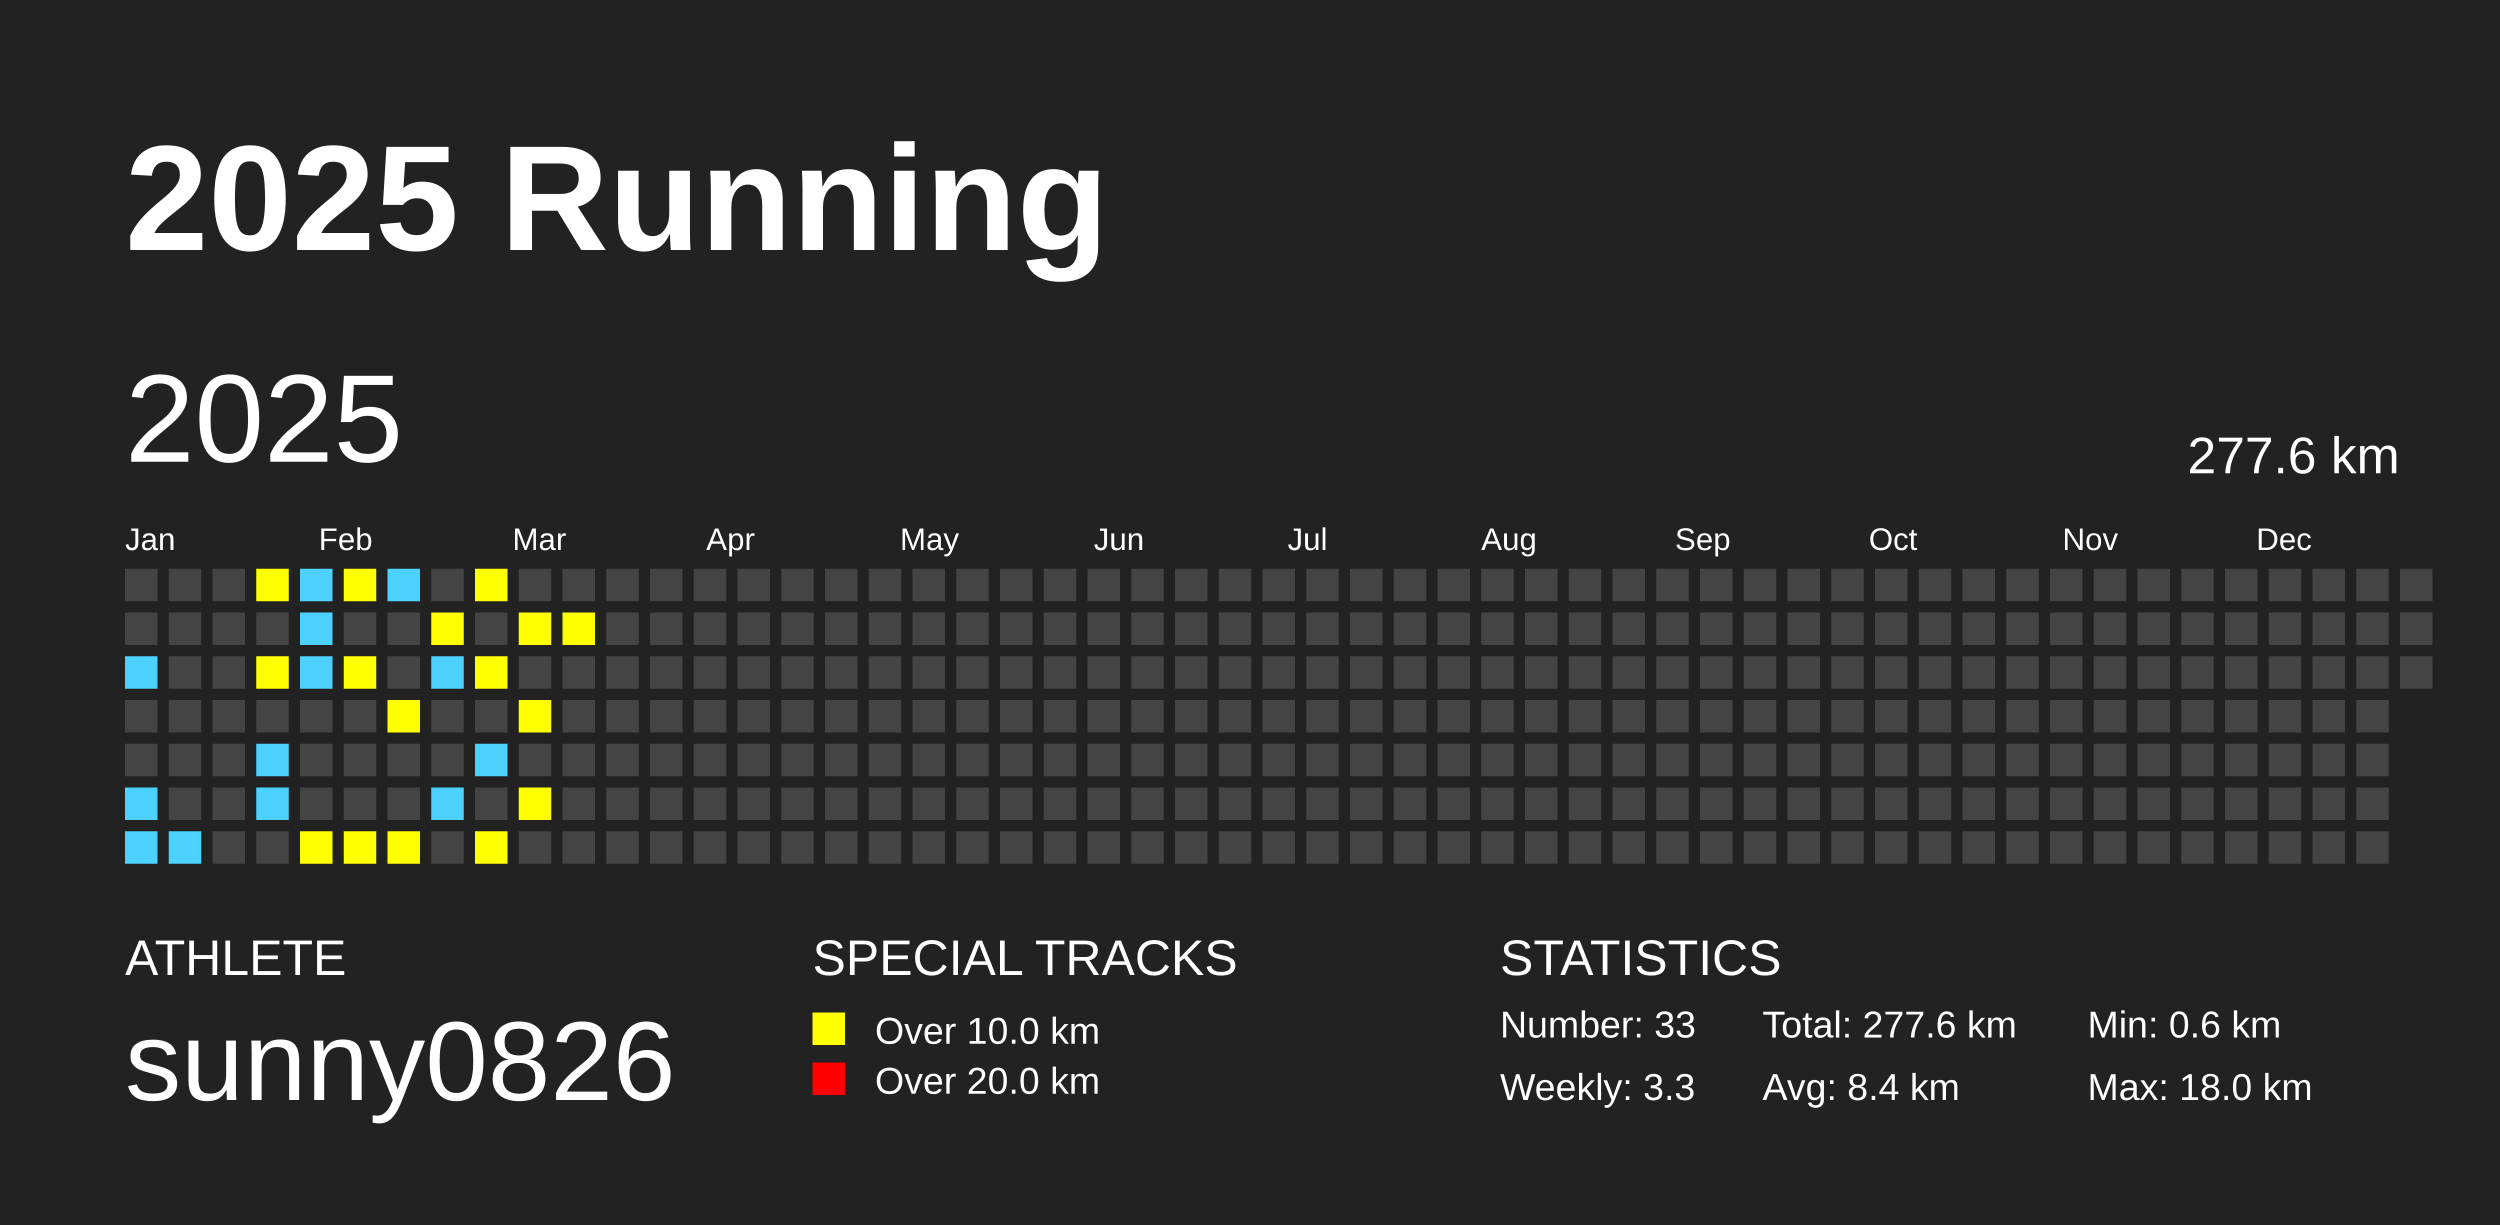
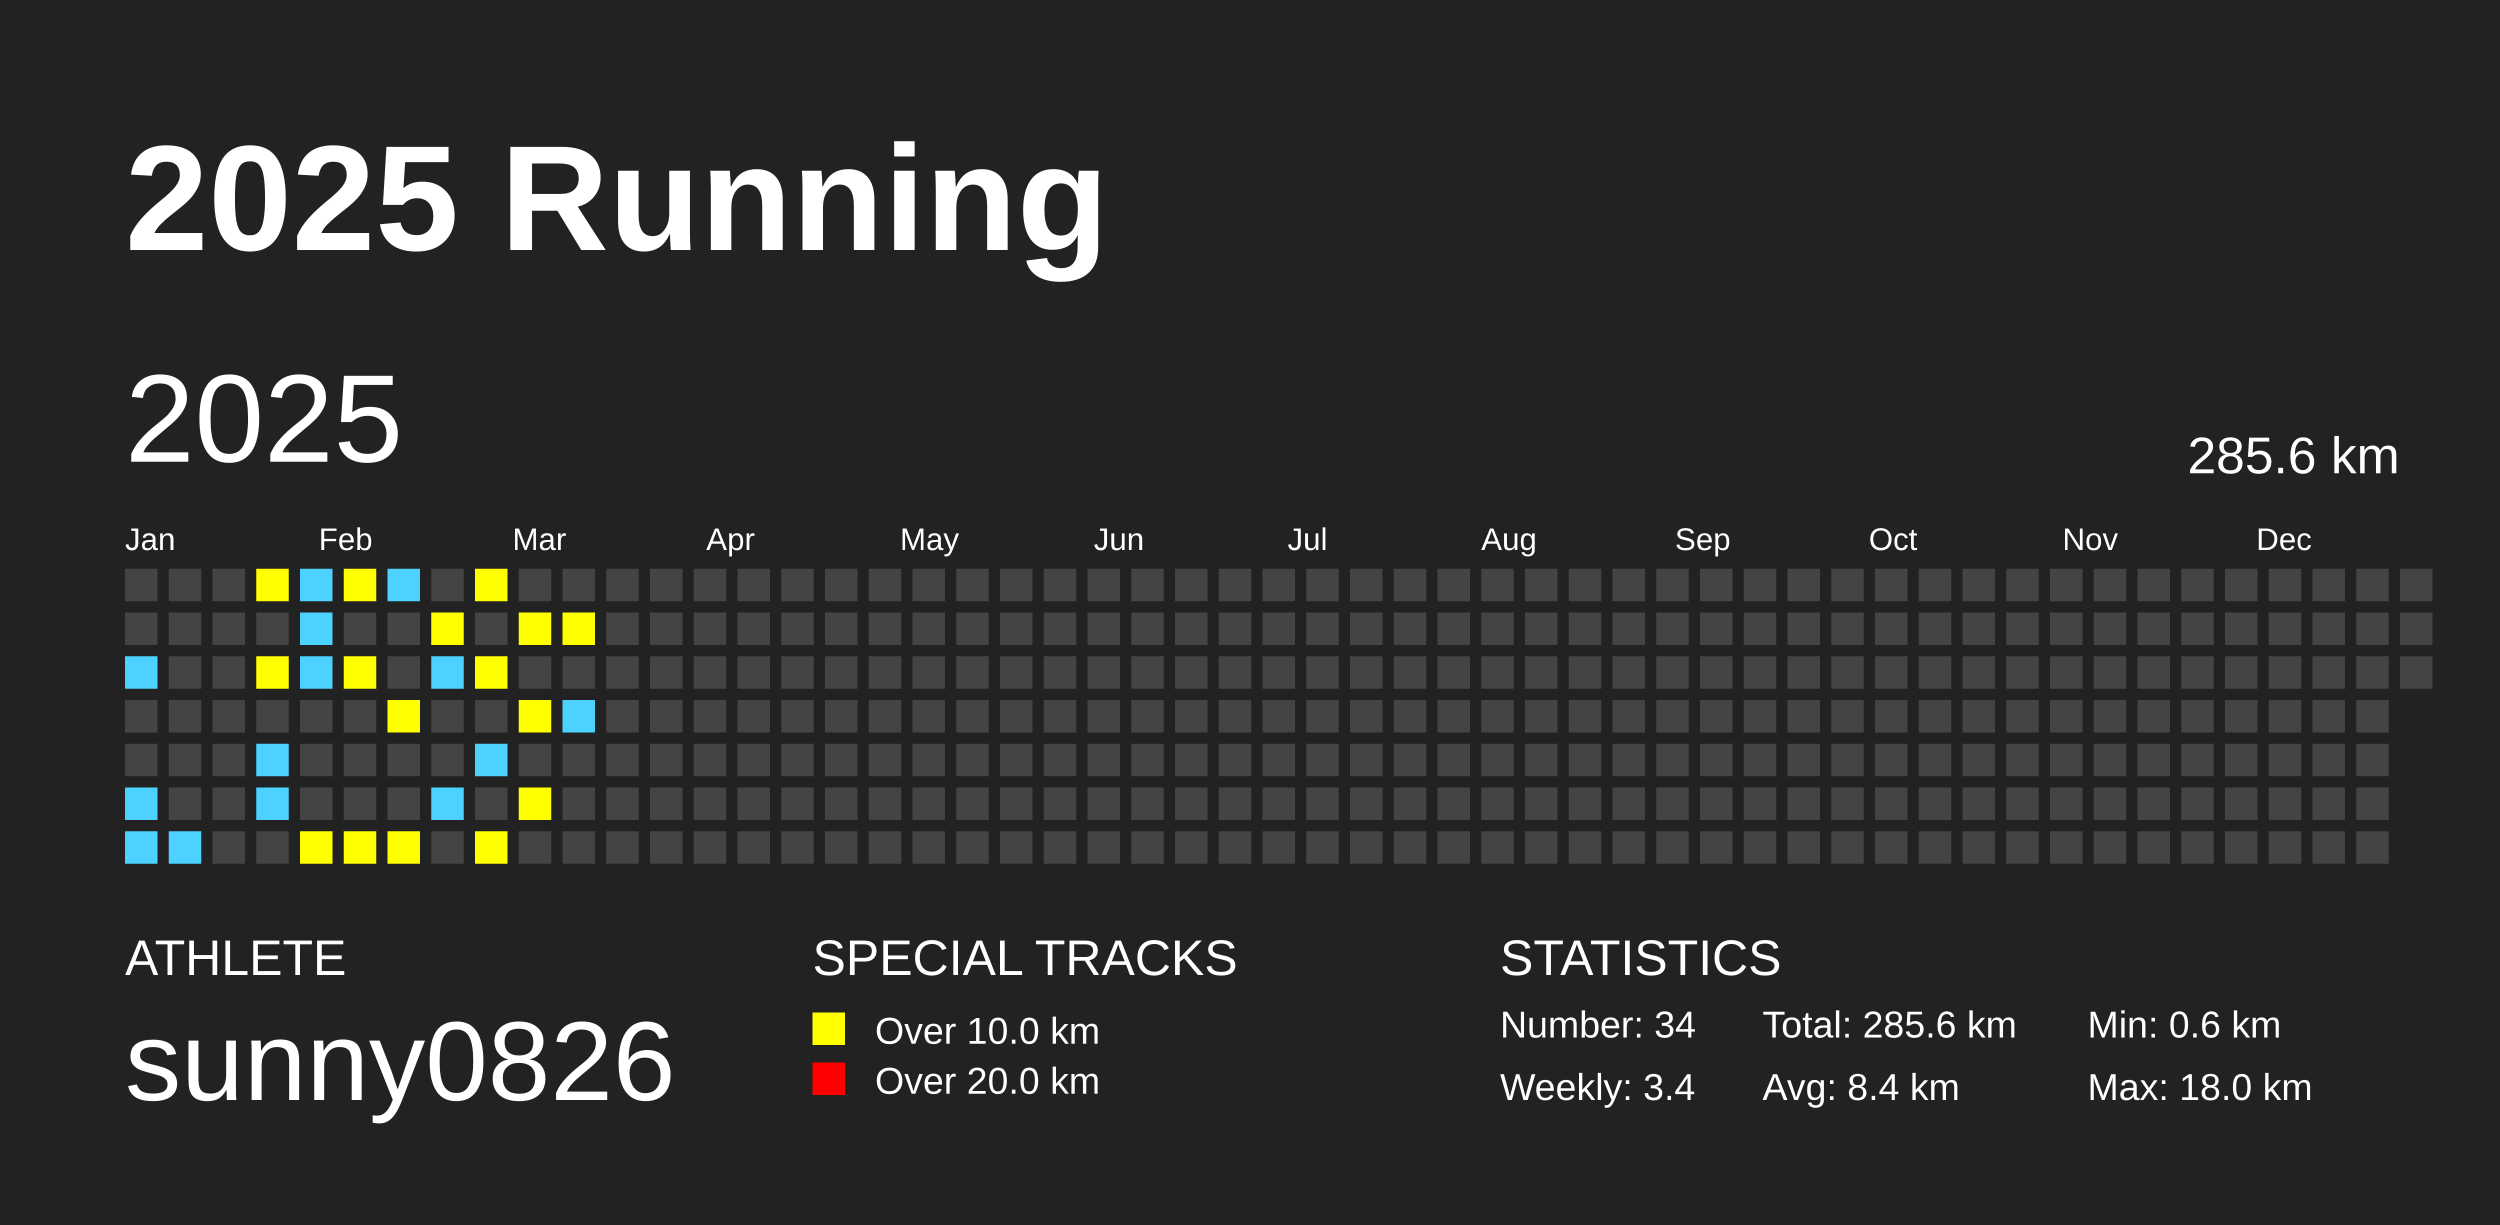
<svg xmlns="http://www.w3.org/2000/svg" baseProfile="full" height="98mm" version="1.1" viewBox="0,0,200,98" width="200mm">
  <defs />
  <rect fill="#222222" height="98" width="200" x="0" y="0" />
  <text fill="#FFFFFF" style="font-size:12px; font-family:Arial; font-weight:bold;" x="10" y="20">2025 Running</text>
  <text fill="#FFFFFF" style="font-size:4px; font-family:Arial" x="10" y="78">ATHLETE</text>
  <text fill="#FFFFFF" style="font-size:9px; font-family:Arial" x="10" y="88">sunny0826</text>
  <text fill="#FFFFFF" style="font-size:4px; font-family:Arial" x="65" y="78">SPECIAL TRACKS</text>
  <rect fill="yellow" height="2.6" width="2.6" x="65" y="81" />
  <text fill="#FFFFFF" style="font-size:3px; font-family:Arial" x="70" y="83.5">Over 10.0 km</text>
  <rect fill="red" height="2.6" width="2.6" x="65" y="85" />
  <text fill="#FFFFFF" style="font-size:3px; font-family:Arial" x="70" y="87.5">Over 20.0 km</text>
  <text fill="#FFFFFF" style="font-size:4px; font-family:Arial" x="120" y="78">STATISTICS</text>
-   <text fill="#FFFFFF" style="font-size:3px; font-family:Arial" x="120" y="83">Number: 33</text>
-   <text fill="#FFFFFF" style="font-size:3px; font-family:Arial" x="120" y="88">Weekly: 3.3</text>
-   <text fill="#FFFFFF" style="font-size:3px; font-family:Arial" x="141" y="83">Total: 277.6 km</text>
+   <text fill="#FFFFFF" style="font-size:3px; font-family:Arial" x="120" y="83">Number: 34</text>
+   <text fill="#FFFFFF" style="font-size:3px; font-family:Arial" x="120" y="88">Weekly: 3.4</text>
+   <text fill="#FFFFFF" style="font-size:3px; font-family:Arial" x="141" y="83">Total: 285.6 km</text>
  <text fill="#FFFFFF" style="font-size:3px; font-family:Arial" x="141" y="88">Avg: 8.4 km</text>
  <text fill="#FFFFFF" style="font-size:3px; font-family:Arial" x="167" y="83">Min: 0.6 km</text>
  <text fill="#FFFFFF" style="font-size:3px; font-family:Arial" x="167" y="88">Max: 18.0 km</text>
  <text dominant-baseline="hanging" fill="#FFFFFF" style="font-size:10.0px; font-family:Arial;" x="10" y="30">2025</text>
-   <text dominant-baseline="hanging" fill="#FFFFFF" style="font-size:4.125px; font-family:Arial;" x="175" y="35">277.6 km</text>
+   <text dominant-baseline="hanging" fill="#FFFFFF" style="font-size:4.125px; font-family:Arial;" x="175" y="35">285.6 km</text>
  <text fill="#FFFFFF" style="font-size:2.5px; font-family:Arial" x="10.0" y="44">Jan</text>
  <text fill="#FFFFFF" style="font-size:2.5px; font-family:Arial" x="25.5" y="44">Feb</text>
  <text fill="#FFFFFF" style="font-size:2.5px; font-family:Arial" x="41.0" y="44">Mar</text>
  <text fill="#FFFFFF" style="font-size:2.5px; font-family:Arial" x="56.5" y="44">Apr</text>
  <text fill="#FFFFFF" style="font-size:2.5px; font-family:Arial" x="72.0" y="44">May</text>
  <text fill="#FFFFFF" style="font-size:2.5px; font-family:Arial" x="87.5" y="44">Jun</text>
  <text fill="#FFFFFF" style="font-size:2.5px; font-family:Arial" x="103.0" y="44">Jul</text>
  <text fill="#FFFFFF" style="font-size:2.5px; font-family:Arial" x="118.5" y="44">Aug</text>
  <text fill="#FFFFFF" style="font-size:2.5px; font-family:Arial" x="134.0" y="44">Sep</text>
  <text fill="#FFFFFF" style="font-size:2.5px; font-family:Arial" x="149.5" y="44">Oct</text>
  <text fill="#FFFFFF" style="font-size:2.5px; font-family:Arial" x="165.0" y="44">Nov</text>
  <text fill="#FFFFFF" style="font-size:2.5px; font-family:Arial" x="180.5" y="44">Dec</text>
  <rect fill="#444444" height="2.6" width="2.6" x="10.0" y="45.5" />
  <rect fill="#444444" height="2.6" width="2.6" x="10.0" y="49.0" />
  <rect fill="#4DD2FF" height="2.6" width="2.6" x="10.0" y="52.5" />
  <rect fill="#444444" height="2.6" width="2.6" x="10.0" y="56.0" />
  <rect fill="#444444" height="2.6" width="2.6" x="10.0" y="59.5" />
  <rect fill="#4DD2FF" height="2.6" width="2.6" x="10.0" y="63.0" />
  <rect fill="#4DD2FF" height="2.6" width="2.6" x="10.0" y="66.5" />
  <rect fill="#444444" height="2.6" width="2.6" x="13.5" y="45.5" />
  <rect fill="#444444" height="2.6" width="2.6" x="13.5" y="49.0" />
  <rect fill="#444444" height="2.6" width="2.6" x="13.5" y="52.5" />
  <rect fill="#444444" height="2.6" width="2.6" x="13.5" y="56.0" />
  <rect fill="#444444" height="2.6" width="2.6" x="13.5" y="59.5" />
  <rect fill="#444444" height="2.6" width="2.6" x="13.5" y="63.0" />
  <rect fill="#4DD2FF" height="2.6" width="2.6" x="13.5" y="66.5" />
  <rect fill="#444444" height="2.6" width="2.6" x="17.0" y="45.5" />
  <rect fill="#444444" height="2.6" width="2.6" x="17.0" y="49.0" />
  <rect fill="#444444" height="2.6" width="2.6" x="17.0" y="52.5" />
  <rect fill="#444444" height="2.6" width="2.6" x="17.0" y="56.0" />
  <rect fill="#444444" height="2.6" width="2.6" x="17.0" y="59.5" />
  <rect fill="#444444" height="2.6" width="2.6" x="17.0" y="63.0" />
  <rect fill="#444444" height="2.6" width="2.6" x="17.0" y="66.5" />
  <rect fill="yellow" height="2.6" width="2.6" x="20.5" y="45.5" />
  <rect fill="#444444" height="2.6" width="2.6" x="20.5" y="49.0" />
  <rect fill="yellow" height="2.6" width="2.6" x="20.5" y="52.5" />
  <rect fill="#444444" height="2.6" width="2.6" x="20.5" y="56.0" />
  <rect fill="#4DD2FF" height="2.6" width="2.6" x="20.5" y="59.5" />
  <rect fill="#4DD2FF" height="2.6" width="2.6" x="20.5" y="63.0" />
  <rect fill="#444444" height="2.6" width="2.6" x="20.5" y="66.5" />
  <rect fill="#4DD2FF" height="2.6" width="2.6" x="24.0" y="45.5" />
  <rect fill="#4DD2FF" height="2.6" width="2.6" x="24.0" y="49.0" />
  <rect fill="#4DD2FF" height="2.6" width="2.6" x="24.0" y="52.5" />
  <rect fill="#444444" height="2.6" width="2.6" x="24.0" y="56.0" />
  <rect fill="#444444" height="2.6" width="2.6" x="24.0" y="59.5" />
  <rect fill="#444444" height="2.6" width="2.6" x="24.0" y="63.0" />
  <rect fill="yellow" height="2.6" width="2.6" x="24.0" y="66.5" />
  <rect fill="yellow" height="2.6" width="2.6" x="27.5" y="45.5" />
  <rect fill="#444444" height="2.6" width="2.6" x="27.5" y="49.0" />
  <rect fill="yellow" height="2.6" width="2.6" x="27.5" y="52.5" />
  <rect fill="#444444" height="2.6" width="2.6" x="27.5" y="56.0" />
  <rect fill="#444444" height="2.6" width="2.6" x="27.5" y="59.5" />
  <rect fill="#444444" height="2.6" width="2.6" x="27.5" y="63.0" />
  <rect fill="yellow" height="2.6" width="2.6" x="27.5" y="66.5" />
  <rect fill="#4DD2FF" height="2.6" width="2.6" x="31.0" y="45.5" />
  <rect fill="#444444" height="2.6" width="2.6" x="31.0" y="49.0" />
  <rect fill="#444444" height="2.6" width="2.6" x="31.0" y="52.5" />
  <rect fill="yellow" height="2.6" width="2.6" x="31.0" y="56.0" />
  <rect fill="#444444" height="2.6" width="2.6" x="31.0" y="59.5" />
  <rect fill="#444444" height="2.6" width="2.6" x="31.0" y="63.0" />
  <rect fill="yellow" height="2.6" width="2.6" x="31.0" y="66.5" />
  <rect fill="#444444" height="2.6" width="2.6" x="34.5" y="45.5" />
  <rect fill="yellow" height="2.6" width="2.6" x="34.5" y="49.0" />
  <rect fill="#4DD2FF" height="2.6" width="2.6" x="34.5" y="52.5" />
  <rect fill="#444444" height="2.6" width="2.6" x="34.5" y="56.0" />
  <rect fill="#444444" height="2.6" width="2.6" x="34.5" y="59.5" />
  <rect fill="#4DD2FF" height="2.6" width="2.6" x="34.5" y="63.0" />
  <rect fill="#444444" height="2.6" width="2.6" x="34.5" y="66.5" />
  <rect fill="yellow" height="2.6" width="2.6" x="38.0" y="45.5" />
  <rect fill="#444444" height="2.6" width="2.6" x="38.0" y="49.0" />
  <rect fill="yellow" height="2.6" width="2.6" x="38.0" y="52.5" />
  <rect fill="#444444" height="2.6" width="2.6" x="38.0" y="56.0" />
  <rect fill="#4DD2FF" height="2.6" width="2.6" x="38.0" y="59.5" />
  <rect fill="#444444" height="2.6" width="2.6" x="38.0" y="63.0" />
  <rect fill="yellow" height="2.6" width="2.6" x="38.0" y="66.5" />
  <rect fill="#444444" height="2.6" width="2.6" x="41.5" y="45.5" />
  <rect fill="yellow" height="2.6" width="2.6" x="41.5" y="49.0" />
  <rect fill="#444444" height="2.6" width="2.6" x="41.5" y="52.5" />
  <rect fill="yellow" height="2.6" width="2.6" x="41.5" y="56.0" />
  <rect fill="#444444" height="2.6" width="2.6" x="41.5" y="59.5" />
  <rect fill="yellow" height="2.6" width="2.6" x="41.5" y="63.0" />
  <rect fill="#444444" height="2.6" width="2.6" x="41.5" y="66.5" />
  <rect fill="#444444" height="2.6" width="2.6" x="45.0" y="45.5" />
  <rect fill="yellow" height="2.6" width="2.6" x="45.0" y="49.0" />
  <rect fill="#444444" height="2.6" width="2.6" x="45.0" y="52.5" />
-   <rect fill="#444444" height="2.6" width="2.6" x="45.0" y="56.0" />
+   <rect fill="#4DD2FF" height="2.6" width="2.6" x="45.0" y="56.0" />
  <rect fill="#444444" height="2.6" width="2.6" x="45.0" y="59.5" />
  <rect fill="#444444" height="2.6" width="2.6" x="45.0" y="63.0" />
  <rect fill="#444444" height="2.6" width="2.6" x="45.0" y="66.5" />
  <rect fill="#444444" height="2.6" width="2.6" x="48.5" y="45.5" />
  <rect fill="#444444" height="2.6" width="2.6" x="48.5" y="49.0" />
  <rect fill="#444444" height="2.6" width="2.6" x="48.5" y="52.5" />
  <rect fill="#444444" height="2.6" width="2.6" x="48.5" y="56.0" />
  <rect fill="#444444" height="2.6" width="2.6" x="48.5" y="59.5" />
  <rect fill="#444444" height="2.6" width="2.6" x="48.5" y="63.0" />
  <rect fill="#444444" height="2.6" width="2.6" x="48.5" y="66.5" />
  <rect fill="#444444" height="2.6" width="2.6" x="52.0" y="45.5" />
  <rect fill="#444444" height="2.6" width="2.6" x="52.0" y="49.0" />
  <rect fill="#444444" height="2.6" width="2.6" x="52.0" y="52.5" />
  <rect fill="#444444" height="2.6" width="2.6" x="52.0" y="56.0" />
  <rect fill="#444444" height="2.6" width="2.6" x="52.0" y="59.5" />
  <rect fill="#444444" height="2.6" width="2.6" x="52.0" y="63.0" />
  <rect fill="#444444" height="2.6" width="2.6" x="52.0" y="66.5" />
  <rect fill="#444444" height="2.6" width="2.6" x="55.5" y="45.5" />
  <rect fill="#444444" height="2.6" width="2.6" x="55.5" y="49.0" />
  <rect fill="#444444" height="2.6" width="2.6" x="55.5" y="52.5" />
  <rect fill="#444444" height="2.6" width="2.6" x="55.5" y="56.0" />
  <rect fill="#444444" height="2.6" width="2.6" x="55.5" y="59.5" />
  <rect fill="#444444" height="2.6" width="2.6" x="55.5" y="63.0" />
  <rect fill="#444444" height="2.6" width="2.6" x="55.5" y="66.5" />
  <rect fill="#444444" height="2.6" width="2.6" x="59.0" y="45.5" />
  <rect fill="#444444" height="2.6" width="2.6" x="59.0" y="49.0" />
  <rect fill="#444444" height="2.6" width="2.6" x="59.0" y="52.5" />
  <rect fill="#444444" height="2.6" width="2.6" x="59.0" y="56.0" />
  <rect fill="#444444" height="2.6" width="2.6" x="59.0" y="59.5" />
  <rect fill="#444444" height="2.6" width="2.6" x="59.0" y="63.0" />
  <rect fill="#444444" height="2.6" width="2.6" x="59.0" y="66.5" />
  <rect fill="#444444" height="2.6" width="2.6" x="62.5" y="45.5" />
  <rect fill="#444444" height="2.6" width="2.6" x="62.5" y="49.0" />
  <rect fill="#444444" height="2.6" width="2.6" x="62.5" y="52.5" />
  <rect fill="#444444" height="2.6" width="2.6" x="62.5" y="56.0" />
  <rect fill="#444444" height="2.6" width="2.6" x="62.5" y="59.5" />
  <rect fill="#444444" height="2.6" width="2.6" x="62.5" y="63.0" />
  <rect fill="#444444" height="2.6" width="2.6" x="62.5" y="66.5" />
  <rect fill="#444444" height="2.6" width="2.6" x="66.0" y="45.5" />
  <rect fill="#444444" height="2.6" width="2.6" x="66.0" y="49.0" />
  <rect fill="#444444" height="2.6" width="2.6" x="66.0" y="52.5" />
  <rect fill="#444444" height="2.6" width="2.6" x="66.0" y="56.0" />
  <rect fill="#444444" height="2.6" width="2.6" x="66.0" y="59.5" />
  <rect fill="#444444" height="2.6" width="2.6" x="66.0" y="63.0" />
  <rect fill="#444444" height="2.6" width="2.6" x="66.0" y="66.5" />
  <rect fill="#444444" height="2.6" width="2.6" x="69.5" y="45.5" />
  <rect fill="#444444" height="2.6" width="2.6" x="69.5" y="49.0" />
  <rect fill="#444444" height="2.6" width="2.6" x="69.5" y="52.5" />
  <rect fill="#444444" height="2.6" width="2.6" x="69.5" y="56.0" />
  <rect fill="#444444" height="2.6" width="2.6" x="69.5" y="59.5" />
  <rect fill="#444444" height="2.6" width="2.6" x="69.5" y="63.0" />
  <rect fill="#444444" height="2.6" width="2.6" x="69.5" y="66.5" />
  <rect fill="#444444" height="2.6" width="2.6" x="73.0" y="45.5" />
  <rect fill="#444444" height="2.6" width="2.6" x="73.0" y="49.0" />
  <rect fill="#444444" height="2.6" width="2.6" x="73.0" y="52.5" />
  <rect fill="#444444" height="2.6" width="2.6" x="73.0" y="56.0" />
  <rect fill="#444444" height="2.6" width="2.6" x="73.0" y="59.5" />
  <rect fill="#444444" height="2.6" width="2.6" x="73.0" y="63.0" />
  <rect fill="#444444" height="2.6" width="2.6" x="73.0" y="66.5" />
  <rect fill="#444444" height="2.6" width="2.6" x="76.5" y="45.5" />
  <rect fill="#444444" height="2.6" width="2.6" x="76.5" y="49.0" />
  <rect fill="#444444" height="2.6" width="2.6" x="76.5" y="52.5" />
  <rect fill="#444444" height="2.6" width="2.6" x="76.5" y="56.0" />
  <rect fill="#444444" height="2.6" width="2.6" x="76.5" y="59.5" />
  <rect fill="#444444" height="2.6" width="2.6" x="76.5" y="63.0" />
  <rect fill="#444444" height="2.6" width="2.6" x="76.5" y="66.5" />
  <rect fill="#444444" height="2.6" width="2.6" x="80.0" y="45.5" />
  <rect fill="#444444" height="2.6" width="2.6" x="80.0" y="49.0" />
  <rect fill="#444444" height="2.6" width="2.6" x="80.0" y="52.5" />
  <rect fill="#444444" height="2.6" width="2.6" x="80.0" y="56.0" />
  <rect fill="#444444" height="2.6" width="2.6" x="80.0" y="59.5" />
  <rect fill="#444444" height="2.6" width="2.6" x="80.0" y="63.0" />
  <rect fill="#444444" height="2.6" width="2.6" x="80.0" y="66.5" />
  <rect fill="#444444" height="2.6" width="2.6" x="83.5" y="45.5" />
  <rect fill="#444444" height="2.6" width="2.6" x="83.5" y="49.0" />
  <rect fill="#444444" height="2.6" width="2.6" x="83.5" y="52.5" />
  <rect fill="#444444" height="2.6" width="2.6" x="83.5" y="56.0" />
  <rect fill="#444444" height="2.6" width="2.6" x="83.5" y="59.5" />
  <rect fill="#444444" height="2.6" width="2.6" x="83.5" y="63.0" />
  <rect fill="#444444" height="2.6" width="2.6" x="83.5" y="66.5" />
  <rect fill="#444444" height="2.6" width="2.6" x="87.0" y="45.5" />
  <rect fill="#444444" height="2.6" width="2.6" x="87.0" y="49.0" />
  <rect fill="#444444" height="2.6" width="2.6" x="87.0" y="52.5" />
  <rect fill="#444444" height="2.6" width="2.6" x="87.0" y="56.0" />
  <rect fill="#444444" height="2.6" width="2.6" x="87.0" y="59.5" />
  <rect fill="#444444" height="2.6" width="2.6" x="87.0" y="63.0" />
  <rect fill="#444444" height="2.6" width="2.6" x="87.0" y="66.5" />
  <rect fill="#444444" height="2.6" width="2.6" x="90.5" y="45.5" />
  <rect fill="#444444" height="2.6" width="2.6" x="90.5" y="49.0" />
  <rect fill="#444444" height="2.6" width="2.6" x="90.5" y="52.5" />
  <rect fill="#444444" height="2.6" width="2.6" x="90.5" y="56.0" />
  <rect fill="#444444" height="2.6" width="2.6" x="90.5" y="59.5" />
  <rect fill="#444444" height="2.6" width="2.6" x="90.5" y="63.0" />
  <rect fill="#444444" height="2.6" width="2.6" x="90.5" y="66.5" />
  <rect fill="#444444" height="2.6" width="2.6" x="94.0" y="45.5" />
  <rect fill="#444444" height="2.6" width="2.6" x="94.0" y="49.0" />
  <rect fill="#444444" height="2.6" width="2.6" x="94.0" y="52.5" />
  <rect fill="#444444" height="2.6" width="2.6" x="94.0" y="56.0" />
  <rect fill="#444444" height="2.6" width="2.6" x="94.0" y="59.5" />
  <rect fill="#444444" height="2.6" width="2.6" x="94.0" y="63.0" />
  <rect fill="#444444" height="2.6" width="2.6" x="94.0" y="66.5" />
  <rect fill="#444444" height="2.6" width="2.6" x="97.5" y="45.5" />
  <rect fill="#444444" height="2.6" width="2.6" x="97.5" y="49.0" />
  <rect fill="#444444" height="2.6" width="2.6" x="97.5" y="52.5" />
  <rect fill="#444444" height="2.6" width="2.6" x="97.5" y="56.0" />
  <rect fill="#444444" height="2.6" width="2.6" x="97.5" y="59.5" />
  <rect fill="#444444" height="2.6" width="2.6" x="97.5" y="63.0" />
  <rect fill="#444444" height="2.6" width="2.6" x="97.5" y="66.5" />
  <rect fill="#444444" height="2.6" width="2.6" x="101.0" y="45.5" />
  <rect fill="#444444" height="2.6" width="2.6" x="101.0" y="49.0" />
  <rect fill="#444444" height="2.6" width="2.6" x="101.0" y="52.5" />
  <rect fill="#444444" height="2.6" width="2.6" x="101.0" y="56.0" />
  <rect fill="#444444" height="2.6" width="2.6" x="101.0" y="59.5" />
  <rect fill="#444444" height="2.6" width="2.6" x="101.0" y="63.0" />
  <rect fill="#444444" height="2.6" width="2.6" x="101.0" y="66.5" />
  <rect fill="#444444" height="2.6" width="2.6" x="104.5" y="45.5" />
  <rect fill="#444444" height="2.6" width="2.6" x="104.5" y="49.0" />
  <rect fill="#444444" height="2.6" width="2.6" x="104.5" y="52.5" />
  <rect fill="#444444" height="2.6" width="2.6" x="104.5" y="56.0" />
  <rect fill="#444444" height="2.6" width="2.6" x="104.5" y="59.5" />
  <rect fill="#444444" height="2.6" width="2.6" x="104.5" y="63.0" />
  <rect fill="#444444" height="2.6" width="2.6" x="104.5" y="66.5" />
  <rect fill="#444444" height="2.6" width="2.6" x="108.0" y="45.5" />
  <rect fill="#444444" height="2.6" width="2.6" x="108.0" y="49.0" />
  <rect fill="#444444" height="2.6" width="2.6" x="108.0" y="52.5" />
  <rect fill="#444444" height="2.6" width="2.6" x="108.0" y="56.0" />
  <rect fill="#444444" height="2.6" width="2.6" x="108.0" y="59.5" />
  <rect fill="#444444" height="2.6" width="2.6" x="108.0" y="63.0" />
  <rect fill="#444444" height="2.6" width="2.6" x="108.0" y="66.5" />
  <rect fill="#444444" height="2.6" width="2.6" x="111.5" y="45.5" />
  <rect fill="#444444" height="2.6" width="2.6" x="111.5" y="49.0" />
  <rect fill="#444444" height="2.6" width="2.6" x="111.5" y="52.5" />
  <rect fill="#444444" height="2.6" width="2.6" x="111.5" y="56.0" />
  <rect fill="#444444" height="2.6" width="2.6" x="111.5" y="59.5" />
  <rect fill="#444444" height="2.6" width="2.6" x="111.5" y="63.0" />
  <rect fill="#444444" height="2.6" width="2.6" x="111.5" y="66.5" />
  <rect fill="#444444" height="2.6" width="2.6" x="115.0" y="45.5" />
  <rect fill="#444444" height="2.6" width="2.6" x="115.0" y="49.0" />
  <rect fill="#444444" height="2.6" width="2.6" x="115.0" y="52.5" />
  <rect fill="#444444" height="2.6" width="2.6" x="115.0" y="56.0" />
  <rect fill="#444444" height="2.6" width="2.6" x="115.0" y="59.5" />
  <rect fill="#444444" height="2.6" width="2.6" x="115.0" y="63.0" />
  <rect fill="#444444" height="2.6" width="2.6" x="115.0" y="66.5" />
  <rect fill="#444444" height="2.6" width="2.6" x="118.5" y="45.5" />
  <rect fill="#444444" height="2.6" width="2.6" x="118.5" y="49.0" />
  <rect fill="#444444" height="2.6" width="2.6" x="118.5" y="52.5" />
  <rect fill="#444444" height="2.6" width="2.6" x="118.5" y="56.0" />
  <rect fill="#444444" height="2.6" width="2.6" x="118.5" y="59.5" />
  <rect fill="#444444" height="2.6" width="2.6" x="118.5" y="63.0" />
  <rect fill="#444444" height="2.6" width="2.6" x="118.5" y="66.5" />
  <rect fill="#444444" height="2.6" width="2.6" x="122.0" y="45.5" />
  <rect fill="#444444" height="2.6" width="2.6" x="122.0" y="49.0" />
  <rect fill="#444444" height="2.6" width="2.6" x="122.0" y="52.5" />
  <rect fill="#444444" height="2.6" width="2.6" x="122.0" y="56.0" />
  <rect fill="#444444" height="2.6" width="2.6" x="122.0" y="59.5" />
  <rect fill="#444444" height="2.6" width="2.6" x="122.0" y="63.0" />
  <rect fill="#444444" height="2.6" width="2.6" x="122.0" y="66.5" />
  <rect fill="#444444" height="2.6" width="2.6" x="125.5" y="45.5" />
  <rect fill="#444444" height="2.6" width="2.6" x="125.5" y="49.0" />
  <rect fill="#444444" height="2.6" width="2.6" x="125.5" y="52.5" />
  <rect fill="#444444" height="2.6" width="2.6" x="125.5" y="56.0" />
  <rect fill="#444444" height="2.6" width="2.6" x="125.5" y="59.5" />
  <rect fill="#444444" height="2.6" width="2.6" x="125.5" y="63.0" />
  <rect fill="#444444" height="2.6" width="2.6" x="125.5" y="66.5" />
  <rect fill="#444444" height="2.6" width="2.6" x="129.0" y="45.5" />
  <rect fill="#444444" height="2.6" width="2.6" x="129.0" y="49.0" />
  <rect fill="#444444" height="2.6" width="2.6" x="129.0" y="52.5" />
  <rect fill="#444444" height="2.6" width="2.6" x="129.0" y="56.0" />
  <rect fill="#444444" height="2.6" width="2.6" x="129.0" y="59.5" />
  <rect fill="#444444" height="2.6" width="2.6" x="129.0" y="63.0" />
  <rect fill="#444444" height="2.6" width="2.6" x="129.0" y="66.5" />
  <rect fill="#444444" height="2.6" width="2.6" x="132.5" y="45.5" />
  <rect fill="#444444" height="2.6" width="2.6" x="132.5" y="49.0" />
  <rect fill="#444444" height="2.6" width="2.6" x="132.5" y="52.5" />
  <rect fill="#444444" height="2.6" width="2.6" x="132.5" y="56.0" />
  <rect fill="#444444" height="2.6" width="2.6" x="132.5" y="59.5" />
  <rect fill="#444444" height="2.6" width="2.6" x="132.5" y="63.0" />
  <rect fill="#444444" height="2.6" width="2.6" x="132.5" y="66.5" />
  <rect fill="#444444" height="2.6" width="2.6" x="136.0" y="45.5" />
  <rect fill="#444444" height="2.6" width="2.6" x="136.0" y="49.0" />
  <rect fill="#444444" height="2.6" width="2.6" x="136.0" y="52.5" />
  <rect fill="#444444" height="2.6" width="2.6" x="136.0" y="56.0" />
  <rect fill="#444444" height="2.6" width="2.6" x="136.0" y="59.5" />
  <rect fill="#444444" height="2.6" width="2.6" x="136.0" y="63.0" />
  <rect fill="#444444" height="2.6" width="2.6" x="136.0" y="66.5" />
  <rect fill="#444444" height="2.6" width="2.6" x="139.5" y="45.5" />
  <rect fill="#444444" height="2.6" width="2.6" x="139.5" y="49.0" />
  <rect fill="#444444" height="2.6" width="2.6" x="139.5" y="52.5" />
  <rect fill="#444444" height="2.6" width="2.6" x="139.5" y="56.0" />
  <rect fill="#444444" height="2.6" width="2.6" x="139.5" y="59.5" />
  <rect fill="#444444" height="2.6" width="2.6" x="139.5" y="63.0" />
  <rect fill="#444444" height="2.6" width="2.6" x="139.5" y="66.5" />
  <rect fill="#444444" height="2.6" width="2.6" x="143.0" y="45.5" />
  <rect fill="#444444" height="2.6" width="2.6" x="143.0" y="49.0" />
  <rect fill="#444444" height="2.6" width="2.6" x="143.0" y="52.5" />
  <rect fill="#444444" height="2.6" width="2.6" x="143.0" y="56.0" />
  <rect fill="#444444" height="2.6" width="2.6" x="143.0" y="59.5" />
  <rect fill="#444444" height="2.6" width="2.6" x="143.0" y="63.0" />
  <rect fill="#444444" height="2.6" width="2.6" x="143.0" y="66.5" />
  <rect fill="#444444" height="2.6" width="2.6" x="146.5" y="45.5" />
  <rect fill="#444444" height="2.6" width="2.6" x="146.5" y="49.0" />
  <rect fill="#444444" height="2.6" width="2.6" x="146.5" y="52.5" />
  <rect fill="#444444" height="2.6" width="2.6" x="146.5" y="56.0" />
  <rect fill="#444444" height="2.6" width="2.6" x="146.5" y="59.5" />
  <rect fill="#444444" height="2.6" width="2.6" x="146.5" y="63.0" />
  <rect fill="#444444" height="2.6" width="2.6" x="146.5" y="66.5" />
  <rect fill="#444444" height="2.6" width="2.6" x="150.0" y="45.5" />
  <rect fill="#444444" height="2.6" width="2.6" x="150.0" y="49.0" />
  <rect fill="#444444" height="2.6" width="2.6" x="150.0" y="52.5" />
  <rect fill="#444444" height="2.6" width="2.6" x="150.0" y="56.0" />
  <rect fill="#444444" height="2.6" width="2.6" x="150.0" y="59.5" />
  <rect fill="#444444" height="2.6" width="2.6" x="150.0" y="63.0" />
  <rect fill="#444444" height="2.6" width="2.6" x="150.0" y="66.5" />
  <rect fill="#444444" height="2.6" width="2.6" x="153.5" y="45.5" />
  <rect fill="#444444" height="2.6" width="2.6" x="153.5" y="49.0" />
  <rect fill="#444444" height="2.6" width="2.6" x="153.5" y="52.5" />
  <rect fill="#444444" height="2.6" width="2.6" x="153.5" y="56.0" />
  <rect fill="#444444" height="2.6" width="2.6" x="153.5" y="59.5" />
  <rect fill="#444444" height="2.6" width="2.6" x="153.5" y="63.0" />
  <rect fill="#444444" height="2.6" width="2.6" x="153.5" y="66.5" />
  <rect fill="#444444" height="2.6" width="2.6" x="157.0" y="45.5" />
  <rect fill="#444444" height="2.6" width="2.6" x="157.0" y="49.0" />
  <rect fill="#444444" height="2.6" width="2.6" x="157.0" y="52.5" />
  <rect fill="#444444" height="2.6" width="2.6" x="157.0" y="56.0" />
  <rect fill="#444444" height="2.6" width="2.6" x="157.0" y="59.5" />
  <rect fill="#444444" height="2.6" width="2.6" x="157.0" y="63.0" />
  <rect fill="#444444" height="2.6" width="2.6" x="157.0" y="66.5" />
  <rect fill="#444444" height="2.6" width="2.6" x="160.5" y="45.5" />
  <rect fill="#444444" height="2.6" width="2.6" x="160.5" y="49.0" />
  <rect fill="#444444" height="2.6" width="2.6" x="160.5" y="52.5" />
  <rect fill="#444444" height="2.6" width="2.6" x="160.5" y="56.0" />
  <rect fill="#444444" height="2.6" width="2.6" x="160.5" y="59.5" />
  <rect fill="#444444" height="2.6" width="2.6" x="160.5" y="63.0" />
  <rect fill="#444444" height="2.6" width="2.6" x="160.5" y="66.5" />
  <rect fill="#444444" height="2.6" width="2.6" x="164.0" y="45.5" />
  <rect fill="#444444" height="2.6" width="2.6" x="164.0" y="49.0" />
  <rect fill="#444444" height="2.6" width="2.6" x="164.0" y="52.5" />
  <rect fill="#444444" height="2.6" width="2.6" x="164.0" y="56.0" />
  <rect fill="#444444" height="2.6" width="2.6" x="164.0" y="59.5" />
  <rect fill="#444444" height="2.6" width="2.6" x="164.0" y="63.0" />
  <rect fill="#444444" height="2.6" width="2.6" x="164.0" y="66.5" />
  <rect fill="#444444" height="2.6" width="2.6" x="167.5" y="45.5" />
  <rect fill="#444444" height="2.6" width="2.6" x="167.5" y="49.0" />
  <rect fill="#444444" height="2.6" width="2.6" x="167.5" y="52.5" />
  <rect fill="#444444" height="2.6" width="2.6" x="167.5" y="56.0" />
  <rect fill="#444444" height="2.6" width="2.6" x="167.5" y="59.5" />
  <rect fill="#444444" height="2.6" width="2.6" x="167.5" y="63.0" />
  <rect fill="#444444" height="2.6" width="2.6" x="167.5" y="66.5" />
  <rect fill="#444444" height="2.6" width="2.6" x="171.0" y="45.5" />
  <rect fill="#444444" height="2.6" width="2.6" x="171.0" y="49.0" />
  <rect fill="#444444" height="2.6" width="2.6" x="171.0" y="52.5" />
  <rect fill="#444444" height="2.6" width="2.6" x="171.0" y="56.0" />
  <rect fill="#444444" height="2.6" width="2.6" x="171.0" y="59.5" />
  <rect fill="#444444" height="2.6" width="2.6" x="171.0" y="63.0" />
  <rect fill="#444444" height="2.6" width="2.6" x="171.0" y="66.5" />
  <rect fill="#444444" height="2.6" width="2.6" x="174.5" y="45.5" />
  <rect fill="#444444" height="2.6" width="2.6" x="174.5" y="49.0" />
  <rect fill="#444444" height="2.6" width="2.6" x="174.5" y="52.5" />
  <rect fill="#444444" height="2.6" width="2.6" x="174.5" y="56.0" />
  <rect fill="#444444" height="2.6" width="2.6" x="174.5" y="59.5" />
  <rect fill="#444444" height="2.6" width="2.6" x="174.5" y="63.0" />
  <rect fill="#444444" height="2.6" width="2.6" x="174.5" y="66.5" />
  <rect fill="#444444" height="2.6" width="2.6" x="178.0" y="45.5" />
  <rect fill="#444444" height="2.6" width="2.6" x="178.0" y="49.0" />
  <rect fill="#444444" height="2.6" width="2.6" x="178.0" y="52.5" />
  <rect fill="#444444" height="2.6" width="2.6" x="178.0" y="56.0" />
  <rect fill="#444444" height="2.6" width="2.6" x="178.0" y="59.5" />
  <rect fill="#444444" height="2.6" width="2.6" x="178.0" y="63.0" />
  <rect fill="#444444" height="2.6" width="2.6" x="178.0" y="66.5" />
  <rect fill="#444444" height="2.6" width="2.6" x="181.5" y="45.5" />
  <rect fill="#444444" height="2.6" width="2.6" x="181.5" y="49.0" />
  <rect fill="#444444" height="2.6" width="2.6" x="181.5" y="52.5" />
  <rect fill="#444444" height="2.6" width="2.6" x="181.5" y="56.0" />
  <rect fill="#444444" height="2.6" width="2.6" x="181.5" y="59.5" />
  <rect fill="#444444" height="2.6" width="2.6" x="181.5" y="63.0" />
  <rect fill="#444444" height="2.6" width="2.6" x="181.5" y="66.5" />
  <rect fill="#444444" height="2.6" width="2.6" x="185.0" y="45.5" />
  <rect fill="#444444" height="2.6" width="2.6" x="185.0" y="49.0" />
  <rect fill="#444444" height="2.6" width="2.6" x="185.0" y="52.5" />
  <rect fill="#444444" height="2.6" width="2.6" x="185.0" y="56.0" />
  <rect fill="#444444" height="2.6" width="2.6" x="185.0" y="59.5" />
  <rect fill="#444444" height="2.6" width="2.6" x="185.0" y="63.0" />
  <rect fill="#444444" height="2.6" width="2.6" x="185.0" y="66.5" />
  <rect fill="#444444" height="2.6" width="2.6" x="188.5" y="45.5" />
  <rect fill="#444444" height="2.6" width="2.6" x="188.5" y="49.0" />
  <rect fill="#444444" height="2.6" width="2.6" x="188.5" y="52.5" />
  <rect fill="#444444" height="2.6" width="2.6" x="188.5" y="56.0" />
  <rect fill="#444444" height="2.6" width="2.6" x="188.5" y="59.5" />
  <rect fill="#444444" height="2.6" width="2.6" x="188.5" y="63.0" />
  <rect fill="#444444" height="2.6" width="2.6" x="188.5" y="66.5" />
  <rect fill="#444444" height="2.6" width="2.6" x="192.0" y="45.5" />
  <rect fill="#444444" height="2.6" width="2.6" x="192.0" y="49.0" />
  <rect fill="#444444" height="2.6" width="2.6" x="192.0" y="52.5" />
</svg>
